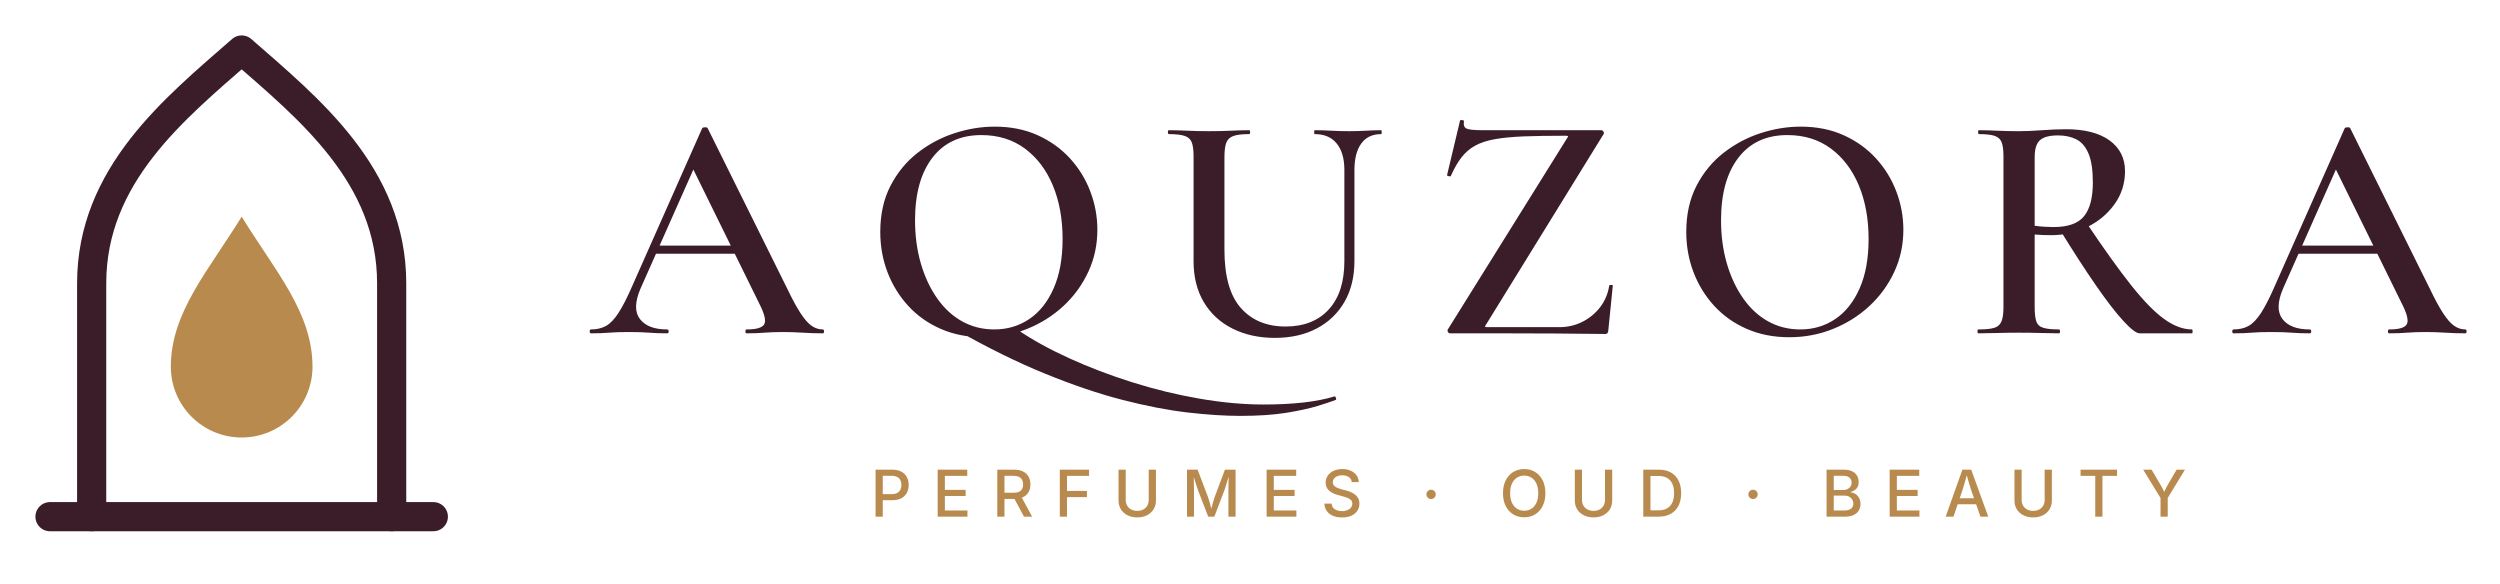
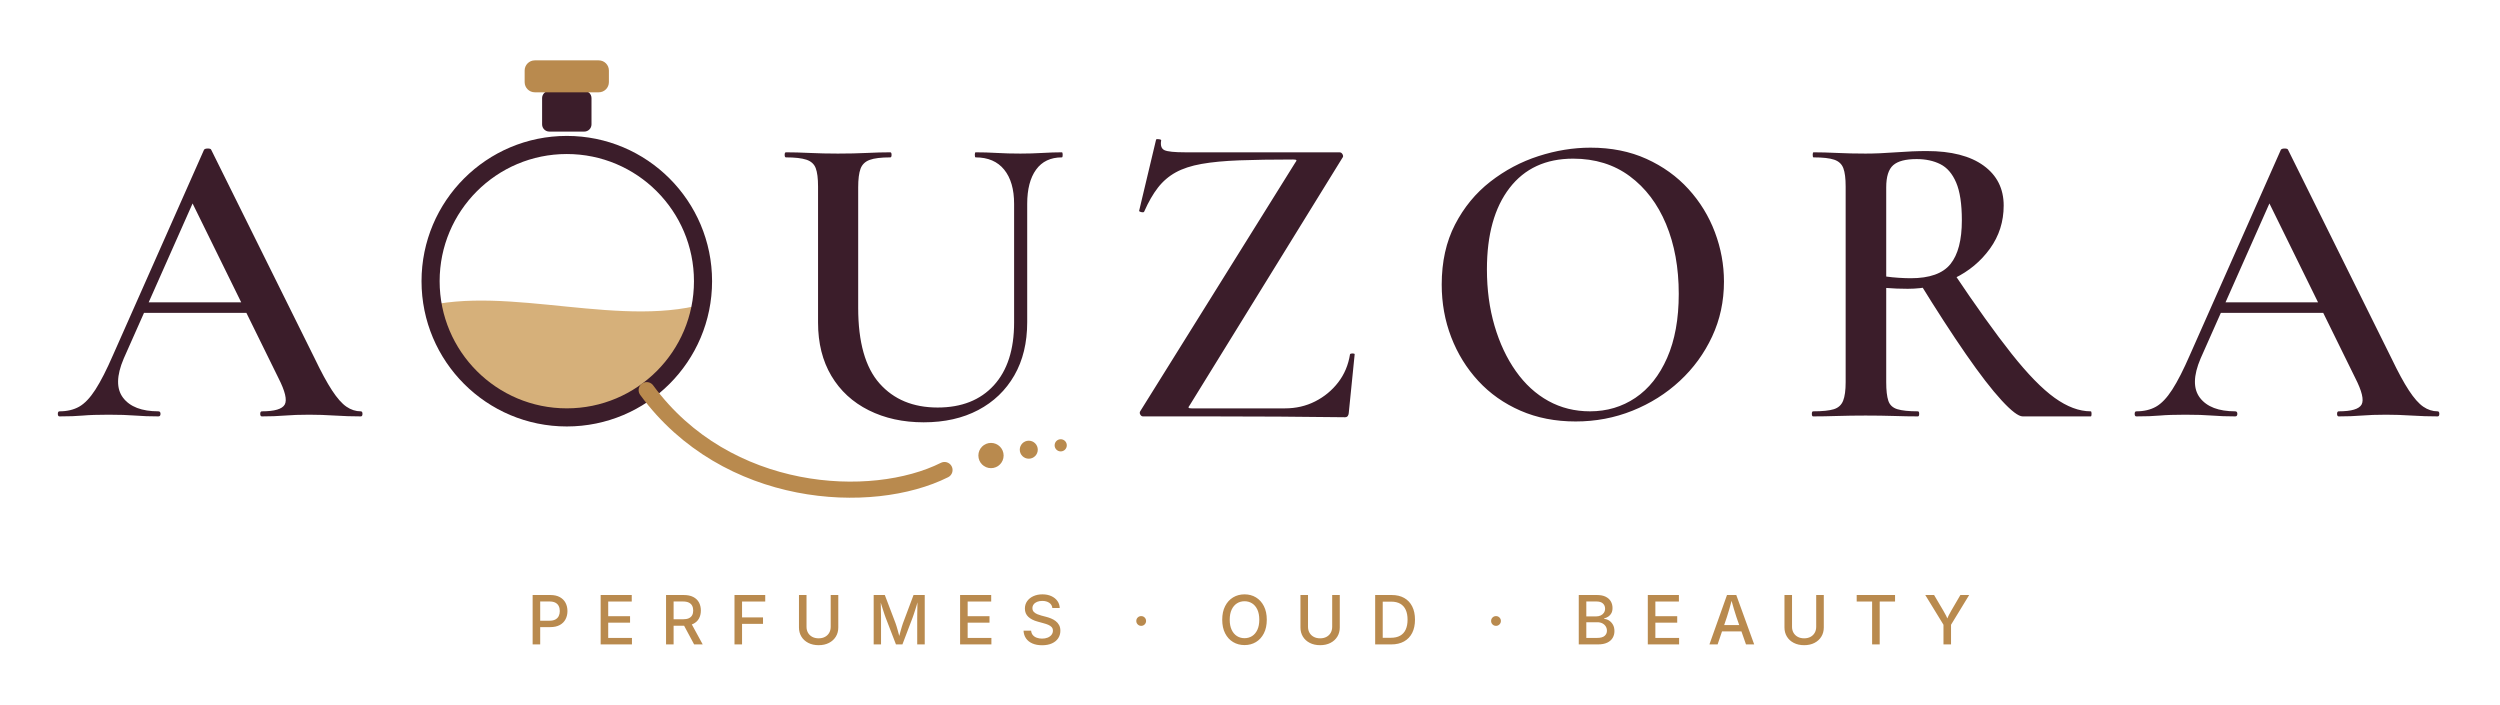
- <svg xmlns="http://www.w3.org/2000/svg" viewBox="0 0 600 140" role="img" aria-label="Aquzora">
-   <g transform="translate(8 8)">
-     <path d="M14 116 V60 C14 34 34 18 50 4 C66 18 86 34 86 60 V116" fill="none" stroke="#3b1d2a" stroke-width="7" stroke-linecap="round" stroke-linejoin="round" />
-     <path d="M50 44 C58 57 67 67 67 80 A17 17 0 0 1 33 80 C33 67 42 57 50 44 Z" fill="#b98a4e" />
-     <path d="M4 116 H96" stroke="#3b1d2a" stroke-width="7" stroke-linecap="round" />
+ <svg xmlns="http://www.w3.org/2000/svg" viewBox="0 0 497 140" role="img" aria-label="Aquzora">
+   <path transform="translate(12.00 82.78)" fill="#3b1d2a" d="M15.036 -20.58 16.128 -22.68H39.648L40.236 -20.58ZM59.724 -1.008Q60.06 -1.008 60.06 -0.504Q60.06 0.0 59.724 0.0Q57.204 0.0 54.558 -0.168Q51.912 -0.336 49.476 -0.336Q46.704 -0.336 44.646 -0.168Q42.588 0.0 40.068 0.0Q39.732 0.0 39.732 -0.504Q39.732 -1.008 40.068 -1.008Q43.848 -1.008 44.604 -2.352Q45.36 -3.696 43.344 -7.644L25.788 -43.344L29.232 -48.972L12.6 -11.508Q10.416 -6.384 12.474 -3.696Q14.532 -1.008 19.488 -1.008Q19.908 -1.008 19.908 -0.504Q19.908 0.0 19.488 0.0Q16.968 0.0 14.868 -0.168Q12.768 -0.336 9.576 -0.336Q6.384 -0.336 4.494 -0.168Q2.604 0.0 -0.168 0.0Q-0.504 0.0 -0.504 -0.504Q-0.504 -1.008 -0.168 -1.008Q2.1 -1.008 3.738 -1.932Q5.376 -2.856 6.972 -5.334Q8.568 -7.812 10.5 -12.264L28.56 -53.004Q28.728 -53.256 29.316 -53.256Q29.904 -53.256 29.988 -53.004L50.568 -11.508Q52.5 -7.476 54.012 -5.166Q55.524 -2.856 56.868 -1.932Q58.212 -1.008 59.724 -1.008Z" />
+   <path transform="translate(153.64 82.78)" fill="#3b1d2a" d="M47.964 -42.252Q47.964 -46.62 45.99 -49.056Q44.016 -51.492 40.32 -51.492Q40.152 -51.492 40.152 -51.996Q40.152 -52.5 40.32 -52.5Q42.42 -52.5 44.562 -52.374Q46.704 -52.248 49.224 -52.248Q51.408 -52.248 53.55 -52.374Q55.692 -52.5 57.456 -52.5Q57.624 -52.5 57.624 -51.996Q57.624 -51.492 57.456 -51.492Q54.096 -51.492 52.332 -49.056Q50.568 -46.62 50.568 -42.252V-18.732Q50.568 -12.6 48.006 -8.148Q45.444 -3.696 40.824 -1.26Q36.204 1.176 29.988 1.176Q23.856 1.176 19.068 -1.218Q14.28 -3.612 11.634 -8.064Q8.988 -12.516 8.988 -18.648V-45.696Q8.988 -48.132 8.526 -49.35Q8.064 -50.568 6.678 -51.03Q5.292 -51.492 2.604 -51.492Q2.352 -51.492 2.352 -51.996Q2.352 -52.5 2.604 -52.5Q4.704 -52.5 7.35 -52.374Q9.996 -52.248 12.936 -52.248Q16.044 -52.248 18.648 -52.374Q21.252 -52.5 23.352 -52.5Q23.604 -52.5 23.604 -51.996Q23.604 -51.492 23.352 -51.492Q20.58 -51.492 19.236 -50.988Q17.892 -50.484 17.43 -49.224Q16.968 -47.964 16.968 -45.528V-21.588Q16.968 -11.34 21.21 -6.552Q25.452 -1.764 32.76 -1.764Q39.9 -1.764 43.932 -6.174Q47.964 -10.584 47.964 -18.648ZM73.08 -1.092 103.824 -50.4Q104.16 -50.82 104.076 -50.946Q103.992 -51.072 103.404 -51.072Q97.188 -51.072 92.736 -50.904Q88.284 -50.736 85.218 -50.19Q82.152 -49.644 80.094 -48.51Q78.036 -47.376 76.566 -45.486Q75.096 -43.596 73.836 -40.74Q73.752 -40.488 73.248 -40.614Q72.744 -40.74 72.828 -40.908L76.188 -55.02Q76.272 -55.188 76.776 -55.104Q77.28 -55.02 77.196 -54.852Q76.944 -53.34 77.868 -52.92Q78.792 -52.5 81.984 -52.5Q87.024 -52.5 94.332 -52.5Q101.64 -52.5 112.644 -52.5Q113.064 -52.5 113.274 -52.08Q113.484 -51.66 113.232 -51.408L82.908 -2.268Q82.572 -1.848 82.656 -1.722Q82.74 -1.596 83.244 -1.596Q89.292 -1.596 94.08 -1.596Q98.868 -1.596 101.808 -1.596Q105.084 -1.596 107.814 -2.982Q110.544 -4.368 112.392 -6.762Q114.24 -9.156 114.744 -12.348Q114.828 -12.516 115.248 -12.516Q115.668 -12.516 115.668 -12.348L114.492 -0.672Q114.492 -0.42 114.324 -0.126Q114.156 0.168 113.736 0.168Q107.52 0.084 100.59 0.042Q93.66 0.0 86.73 0.0Q79.8 0.0 73.584 0.0Q73.248 0.0 73.038 -0.378Q72.828 -0.756 73.08 -1.092ZM159.6 1.008Q153.552 1.008 148.638 -1.134Q143.724 -3.276 140.238 -7.056Q136.752 -10.836 134.862 -15.75Q132.972 -20.664 132.972 -26.208Q132.972 -33.012 135.618 -38.136Q138.264 -43.26 142.632 -46.662Q147.0 -50.064 152.208 -51.744Q157.416 -53.424 162.54 -53.424Q168.756 -53.424 173.67 -51.198Q178.584 -48.972 182.028 -45.192Q185.472 -41.412 187.278 -36.624Q189.084 -31.836 189.084 -26.796Q189.084 -20.916 186.732 -15.876Q184.38 -10.836 180.306 -7.056Q176.232 -3.276 170.898 -1.134Q165.564 1.008 159.6 1.008ZM162.456 -1.008Q167.496 -1.008 171.486 -3.696Q175.476 -6.384 177.786 -11.634Q180.096 -16.884 180.096 -24.36Q180.096 -32.172 177.576 -38.22Q175.056 -44.268 170.352 -47.754Q165.648 -51.24 159.096 -51.24Q150.948 -51.24 146.454 -45.402Q141.96 -39.564 141.96 -29.232Q141.96 -23.184 143.472 -18.018Q144.984 -12.852 147.714 -8.988Q150.444 -5.124 154.182 -3.066Q157.92 -1.008 162.456 -1.008ZM248.472 0.0Q247.212 0.0 244.272 -3.192Q241.332 -6.384 237.174 -12.39Q233.016 -18.396 227.892 -26.712L234.612 -28.728Q241.416 -18.564 246.246 -12.474Q251.076 -6.384 254.814 -3.696Q258.552 -1.008 261.996 -1.008Q262.164 -1.008 262.164 -0.504Q262.164 0.0 261.996 0.0Q256.704 0.0 253.386 0.0Q250.068 0.0 248.472 0.0ZM229.404 -52.752Q236.712 -52.752 240.702 -49.854Q244.692 -46.956 244.692 -41.916Q244.692 -37.128 241.962 -33.348Q239.232 -29.568 234.906 -27.468Q230.58 -25.368 225.624 -25.368Q224.616 -25.368 223.44 -25.41Q222.264 -25.452 221.34 -25.536V-6.804Q221.34 -4.368 221.76 -3.108Q222.18 -1.848 223.566 -1.428Q224.952 -1.008 227.64 -1.008Q227.892 -1.008 227.892 -0.504Q227.892 0.0 227.64 0.0Q225.54 0.0 222.936 -0.084Q220.332 -0.168 217.224 -0.168Q214.284 -0.168 211.596 -0.084Q208.908 0.0 206.808 0.0Q206.556 0.0 206.556 -0.504Q206.556 -1.008 206.808 -1.008Q209.58 -1.008 210.924 -1.428Q212.268 -1.848 212.772 -3.108Q213.276 -4.368 213.276 -6.804V-45.696Q213.276 -48.132 212.814 -49.35Q212.352 -50.568 211.008 -51.03Q209.664 -51.492 206.892 -51.492Q206.724 -51.492 206.724 -51.996Q206.724 -52.5 206.892 -52.5Q208.992 -52.5 211.638 -52.374Q214.284 -52.248 217.224 -52.248Q219.912 -52.248 223.272 -52.5Q226.632 -52.752 229.404 -52.752ZM236.376 -38.976Q236.376 -43.848 235.242 -46.494Q234.108 -49.14 232.092 -50.148Q230.076 -51.156 227.388 -51.156Q224.112 -51.156 222.726 -49.938Q221.34 -48.72 221.34 -45.528V-27.804Q222.516 -27.636 223.86 -27.552Q225.204 -27.468 226.212 -27.468Q231.84 -27.468 234.108 -30.282Q236.376 -33.096 236.376 -38.976ZM286.272 -20.58 287.364 -22.68H310.884L311.472 -20.58ZM330.96 -1.008Q331.296 -1.008 331.296 -0.504Q331.296 0.0 330.96 0.0Q328.44 0.0 325.794 -0.168Q323.148 -0.336 320.712 -0.336Q317.94 -0.336 315.882 -0.168Q313.824 0.0 311.304 0.0Q310.968 0.0 310.968 -0.504Q310.968 -1.008 311.304 -1.008Q315.084 -1.008 315.84 -2.352Q316.596 -3.696 314.58 -7.644L297.024 -43.344L300.468 -48.972L283.836 -11.508Q281.652 -6.384 283.71 -3.696Q285.768 -1.008 290.724 -1.008Q291.144 -1.008 291.144 -0.504Q291.144 0.0 290.724 0.0Q288.204 0.0 286.104 -0.168Q284.004 -0.336 280.812 -0.336Q277.62 -0.336 275.73 -0.168Q273.84 0.0 271.068 0.0Q270.732 0.0 270.732 -0.504Q270.732 -1.008 271.068 -1.008Q273.336 -1.008 274.974 -1.932Q276.612 -2.856 278.208 -5.334Q279.804 -7.812 281.736 -12.264L299.796 -53.004Q299.964 -53.256 300.552 -53.256Q301.14 -53.256 301.224 -53.004L321.804 -11.508Q323.736 -7.476 325.248 -5.166Q326.76 -2.856 328.104 -1.932Q329.448 -1.008 330.96 -1.008Z" />
+   <g transform="translate(112.68 55.90)">
+     <clipPath id="qc">
+       <circle r="25.64" />
+     </clipPath>
+     <path clip-path="url(#qc)" d="M-28.88 5.20 C-11.55 0.58 11.55 9.82 28.88 4.04 V28.88 H-28.88 Z" fill="#d6b07a" />
+     <circle r="27.08" fill="none" stroke="#3b1d2a" stroke-width="3.6" />
+     <rect x="-4.91" y="-37.83" width="9.82" height="8.09" rx="1.44" fill="#3b1d2a" />
+     <rect x="-8.38" y="-43.90" width="16.75" height="6.35" rx="2.02" fill="#b98a4e" />
+     <path d="M15.88 21.66 C31.77 43.32 60.65 44.76 75.09 37.54" fill="none" stroke="#b98a4e" stroke-width="3.20" stroke-linecap="round" />
+     <circle cx="84.33" cy="34.66" r="2.51" fill="#b98a4e" />
+     <circle cx="91.84" cy="33.50" r="1.79" fill="#b98a4e" />
+     <circle cx="98.19" cy="32.63" r="1.21" fill="#b98a4e" />
  </g>
-   <path transform="translate(142.00 80.00)" fill="#3b1d2a" d="M13.962 -19.11 14.976 -21.06H36.816L37.362 -19.11ZM55.458 -0.936Q55.77 -0.936 55.77 -0.468Q55.77 0.0 55.458 0.0Q53.118 0.0 50.661 -0.156Q48.204 -0.312 45.942 -0.312Q43.368 -0.312 41.457 -0.156Q39.546 0.0 37.206 0.0Q36.894 0.0 36.894 -0.468Q36.894 -0.936 37.206 -0.936Q40.716 -0.936 41.418 -2.184Q42.12 -3.432 40.248 -7.098L23.946 -40.248L27.144 -45.474L11.7 -10.686Q9.672 -5.928 11.583 -3.432Q13.494 -0.936 18.096 -0.936Q18.486 -0.936 18.486 -0.468Q18.486 0.0 18.096 0.0Q15.756 0.0 13.806 -0.156Q11.856 -0.312 8.892 -0.312Q5.928 -0.312 4.173 -0.156Q2.418 0.0 -0.156 0.0Q-0.468 0.0 -0.468 -0.468Q-0.468 -0.936 -0.156 -0.936Q1.95 -0.936 3.471 -1.794Q4.992 -2.652 6.474 -4.953Q7.956 -7.254 9.75 -11.388L26.52 -49.218Q26.676 -49.452 27.222 -49.452Q27.768 -49.452 27.846 -49.218L46.956 -10.686Q48.75 -6.942 50.154 -4.797Q51.558 -2.652 52.806 -1.794Q54.054 -0.936 55.458 -0.936ZM87.282 -0.936Q90.402 -0.312 94.224 -0.234Q98.046 -0.156 102.336 -0.78Q107.484 2.73 114.582 5.967Q121.68 9.204 129.714 11.739Q137.748 14.274 145.899 15.678Q154.05 17.082 161.226 17.082Q171.99 17.082 178.308 15.132Q178.464 15.054 178.62 15.483Q178.776 15.912 178.542 15.99Q177.138 16.536 174.213 17.433Q171.288 18.33 166.725 19.071Q162.162 19.812 155.61 19.812Q150.072 19.812 143.013 18.993Q135.954 18.174 127.452 15.99Q118.95 13.806 108.888 9.711Q98.826 5.616 87.282 -0.936ZM93.99 0.936Q88.374 0.936 83.811 -1.053Q79.248 -3.042 76.011 -6.552Q72.774 -10.062 71.019 -14.625Q69.264 -19.188 69.264 -24.336Q69.264 -30.654 71.721 -35.412Q74.178 -40.17 78.234 -43.329Q82.29 -46.488 87.126 -48.048Q91.962 -49.608 96.72 -49.608Q102.492 -49.608 107.055 -47.541Q111.618 -45.474 114.816 -41.964Q118.014 -38.454 119.691 -34.008Q121.368 -29.562 121.368 -24.882Q121.368 -19.422 119.184 -14.742Q117.0 -10.062 113.217 -6.552Q109.434 -3.042 104.481 -1.053Q99.528 0.936 93.99 0.936ZM96.642 -0.936Q101.322 -0.936 105.027 -3.432Q108.732 -5.928 110.877 -10.803Q113.022 -15.678 113.022 -22.62Q113.022 -29.874 110.682 -35.49Q108.342 -41.106 103.974 -44.343Q99.606 -47.58 93.522 -47.58Q85.956 -47.58 81.783 -42.159Q77.61 -36.738 77.61 -27.144Q77.61 -21.528 79.014 -16.731Q80.418 -11.934 82.953 -8.346Q85.488 -4.758 88.959 -2.847Q92.43 -0.936 96.642 -0.936ZM180.648 -39.234Q180.648 -43.29 178.815 -45.552Q176.982 -47.814 173.55 -47.814Q173.394 -47.814 173.394 -48.282Q173.394 -48.75 173.55 -48.75Q175.5 -48.75 177.489 -48.633Q179.478 -48.516 181.818 -48.516Q183.846 -48.516 185.835 -48.633Q187.824 -48.75 189.462 -48.75Q189.618 -48.75 189.618 -48.282Q189.618 -47.814 189.462 -47.814Q186.342 -47.814 184.704 -45.552Q183.066 -43.29 183.066 -39.234V-17.394Q183.066 -11.7 180.687 -7.566Q178.308 -3.432 174.018 -1.17Q169.728 1.092 163.956 1.092Q158.262 1.092 153.816 -1.131Q149.37 -3.354 146.913 -7.488Q144.456 -11.622 144.456 -17.316V-42.432Q144.456 -44.694 144.027 -45.825Q143.598 -46.956 142.311 -47.385Q141.024 -47.814 138.528 -47.814Q138.294 -47.814 138.294 -48.282Q138.294 -48.75 138.528 -48.75Q140.478 -48.75 142.935 -48.633Q145.392 -48.516 148.122 -48.516Q151.008 -48.516 153.426 -48.633Q155.844 -48.75 157.794 -48.75Q158.028 -48.75 158.028 -48.282Q158.028 -47.814 157.794 -47.814Q155.22 -47.814 153.972 -47.346Q152.724 -46.878 152.295 -45.708Q151.866 -44.538 151.866 -42.276V-20.046Q151.866 -10.53 155.805 -6.084Q159.744 -1.638 166.53 -1.638Q173.16 -1.638 176.904 -5.733Q180.648 -9.828 180.648 -17.316ZM205.53 -1.014 234.078 -46.8Q234.39 -47.19 234.312 -47.307Q234.234 -47.424 233.688 -47.424Q227.916 -47.424 223.782 -47.268Q219.648 -47.112 216.801 -46.605Q213.954 -46.098 212.043 -45.045Q210.132 -43.992 208.767 -42.237Q207.402 -40.482 206.232 -37.83Q206.154 -37.596 205.686 -37.713Q205.218 -37.83 205.296 -37.986L208.416 -51.09Q208.494 -51.246 208.962 -51.168Q209.43 -51.09 209.352 -50.934Q209.118 -49.53 209.976 -49.14Q210.834 -48.75 213.798 -48.75Q218.478 -48.75 225.264 -48.75Q232.05 -48.75 242.268 -48.75Q242.658 -48.75 242.853 -48.36Q243.048 -47.97 242.814 -47.736L214.656 -2.106Q214.344 -1.716 214.422 -1.599Q214.5 -1.482 214.968 -1.482Q220.584 -1.482 225.03 -1.482Q229.476 -1.482 232.206 -1.482Q235.248 -1.482 237.783 -2.769Q240.318 -4.056 242.034 -6.279Q243.75 -8.502 244.218 -11.466Q244.296 -11.622 244.686 -11.622Q245.076 -11.622 245.076 -11.466L243.984 -0.624Q243.984 -0.39 243.828 -0.117Q243.672 0.156 243.282 0.156Q237.51 0.078 231.075 0.039Q224.64 0.0 218.205 0.0Q211.77 0.0 205.998 0.0Q205.686 0.0 205.491 -0.351Q205.296 -0.702 205.53 -1.014ZM287.43 0.936Q281.814 0.936 277.251 -1.053Q272.688 -3.042 269.451 -6.552Q266.214 -10.062 264.459 -14.625Q262.704 -19.188 262.704 -24.336Q262.704 -30.654 265.161 -35.412Q267.618 -40.17 271.674 -43.329Q275.73 -46.488 280.566 -48.048Q285.402 -49.608 290.16 -49.608Q295.932 -49.608 300.495 -47.541Q305.058 -45.474 308.256 -41.964Q311.454 -38.454 313.131 -34.008Q314.808 -29.562 314.808 -24.882Q314.808 -19.422 312.624 -14.742Q310.44 -10.062 306.657 -6.552Q302.874 -3.042 297.921 -1.053Q292.968 0.936 287.43 0.936ZM290.082 -0.936Q294.762 -0.936 298.467 -3.432Q302.172 -5.928 304.317 -10.803Q306.462 -15.678 306.462 -22.62Q306.462 -29.874 304.122 -35.49Q301.782 -41.106 297.414 -44.343Q293.046 -47.58 286.962 -47.58Q279.396 -47.58 275.223 -42.159Q271.05 -36.738 271.05 -27.144Q271.05 -21.528 272.454 -16.731Q273.858 -11.934 276.393 -8.346Q278.928 -4.758 282.399 -2.847Q285.87 -0.936 290.082 -0.936ZM371.514 0.0Q370.344 0.0 367.614 -2.964Q364.884 -5.928 361.023 -11.505Q357.162 -17.082 352.404 -24.804L358.644 -26.676Q364.962 -17.238 369.447 -11.583Q373.932 -5.928 377.403 -3.432Q380.874 -0.936 384.072 -0.936Q384.228 -0.936 384.228 -0.468Q384.228 0.0 384.072 0.0Q379.158 0.0 376.077 0.0Q372.996 0.0 371.514 0.0ZM353.808 -48.984Q360.594 -48.984 364.299 -46.293Q368.004 -43.602 368.004 -38.922Q368.004 -34.476 365.469 -30.966Q362.934 -27.456 358.917 -25.506Q354.9 -23.556 350.298 -23.556Q349.362 -23.556 348.27 -23.595Q347.178 -23.634 346.32 -23.712V-6.318Q346.32 -4.056 346.71 -2.886Q347.1 -1.716 348.387 -1.326Q349.674 -0.936 352.17 -0.936Q352.404 -0.936 352.404 -0.468Q352.404 0.0 352.17 0.0Q350.22 0.0 347.802 -0.078Q345.384 -0.156 342.498 -0.156Q339.768 -0.156 337.272 -0.078Q334.776 0.0 332.826 0.0Q332.592 0.0 332.592 -0.468Q332.592 -0.936 332.826 -0.936Q335.4 -0.936 336.648 -1.326Q337.896 -1.716 338.364 -2.886Q338.832 -4.056 338.832 -6.318V-42.432Q338.832 -44.694 338.403 -45.825Q337.974 -46.956 336.726 -47.385Q335.478 -47.814 332.904 -47.814Q332.748 -47.814 332.748 -48.282Q332.748 -48.75 332.904 -48.75Q334.854 -48.75 337.311 -48.633Q339.768 -48.516 342.498 -48.516Q344.994 -48.516 348.114 -48.75Q351.234 -48.984 353.808 -48.984ZM360.282 -36.192Q360.282 -40.716 359.229 -43.173Q358.176 -45.63 356.304 -46.566Q354.432 -47.502 351.936 -47.502Q348.894 -47.502 347.607 -46.371Q346.32 -45.24 346.32 -42.276V-25.818Q347.412 -25.662 348.66 -25.584Q349.908 -25.506 350.844 -25.506Q356.07 -25.506 358.176 -28.119Q360.282 -30.732 360.282 -36.192ZM408.174 -19.11 409.188 -21.06H431.028L431.574 -19.11ZM449.67 -0.936Q449.982 -0.936 449.982 -0.468Q449.982 0.0 449.67 0.0Q447.33 0.0 444.873 -0.156Q442.416 -0.312 440.154 -0.312Q437.58 -0.312 435.669 -0.156Q433.758 0.0 431.418 0.0Q431.106 0.0 431.106 -0.468Q431.106 -0.936 431.418 -0.936Q434.928 -0.936 435.63 -2.184Q436.332 -3.432 434.46 -7.098L418.158 -40.248L421.356 -45.474L405.912 -10.686Q403.884 -5.928 405.795 -3.432Q407.706 -0.936 412.308 -0.936Q412.698 -0.936 412.698 -0.468Q412.698 0.0 412.308 0.0Q409.968 0.0 408.018 -0.156Q406.068 -0.312 403.104 -0.312Q400.14 -0.312 398.385 -0.156Q396.63 0.0 394.056 0.0Q393.744 0.0 393.744 -0.468Q393.744 -0.936 394.056 -0.936Q396.162 -0.936 397.683 -1.794Q399.204 -2.652 400.686 -4.953Q402.168 -7.254 403.962 -11.388L420.732 -49.218Q420.888 -49.452 421.434 -49.452Q421.98 -49.452 422.058 -49.218L441.168 -10.686Q442.962 -6.942 444.366 -4.797Q445.77 -2.652 447.018 -1.794Q448.266 -0.936 449.67 -0.936Z" />
-   <path transform="translate(208.89 124.00)" fill="#b98a4e" d="M1.249 0.0V-11.277H5.29Q6.592 -11.277 7.462 -10.792Q8.333 -10.308 8.764 -9.483Q9.196 -8.658 9.196 -7.614Q9.196 -6.569 8.76 -5.741Q8.325 -4.912 7.455 -4.431Q6.584 -3.951 5.275 -3.951H2.513V-5.411H5.109Q5.941 -5.411 6.456 -5.699Q6.97 -5.987 7.209 -6.486Q7.447 -6.986 7.447 -7.614Q7.447 -8.25 7.209 -8.745Q6.97 -9.241 6.452 -9.521Q5.934 -9.801 5.094 -9.801H2.974V0.0ZM16.154 0.0V-11.277H23.253V-9.793H17.879V-6.433H22.867V-4.957H17.879V-1.483H23.298V0.0ZM30.461 0.0V-11.277H34.502Q35.804 -11.277 36.674 -10.827Q37.545 -10.376 37.976 -9.574Q38.407 -8.772 38.407 -7.735Q38.407 -6.69 37.972 -5.907Q37.537 -5.124 36.667 -4.692Q35.796 -4.261 34.487 -4.261H31.452V-5.737H34.32Q35.153 -5.737 35.664 -5.975Q36.175 -6.214 36.417 -6.66Q36.659 -7.107 36.659 -7.735Q36.659 -8.371 36.417 -8.832Q36.175 -9.294 35.66 -9.547Q35.145 -9.801 34.305 -9.801H32.186V0.0ZM36.871 0.0 34.139 -5.094H36.054L38.831 0.0ZM45.464 0.0V-11.277H52.48V-9.793H47.189V-6.168H51.973V-4.692H47.189V0.0ZM64.054 0.174Q62.7 0.174 61.685 -0.348Q60.671 -0.87 60.115 -1.782Q59.559 -2.694 59.559 -3.875V-11.277H61.284V-4.019Q61.284 -3.254 61.621 -2.664Q61.958 -2.074 62.579 -1.733Q63.199 -1.393 64.054 -1.393Q64.902 -1.393 65.519 -1.733Q66.136 -2.074 66.469 -2.664Q66.802 -3.254 66.802 -4.019V-11.277H68.535V-3.875Q68.535 -2.694 67.979 -1.782Q67.422 -0.87 66.412 -0.348Q65.402 0.174 64.054 0.174ZM75.992 0.0V-11.277H78.535L80.995 -4.806Q81.101 -4.518 81.233 -4.079Q81.366 -3.64 81.51 -3.126Q81.654 -2.611 81.782 -2.112Q81.911 -1.612 82.009 -1.211H81.646Q81.744 -1.589 81.873 -2.085Q82.002 -2.581 82.145 -3.095Q82.289 -3.61 82.425 -4.064Q82.562 -4.518 82.668 -4.806L85.09 -11.277H87.648V0.0H85.93V-6.07Q85.93 -6.418 85.937 -6.902Q85.945 -7.387 85.956 -7.928Q85.967 -8.469 85.979 -9.021Q85.99 -9.574 85.998 -10.081H86.126Q85.975 -9.529 85.797 -8.942Q85.619 -8.355 85.449 -7.811Q85.279 -7.266 85.124 -6.815Q84.968 -6.365 84.862 -6.07L82.554 0.0H81.078L78.74 -6.07Q78.626 -6.357 78.479 -6.8Q78.331 -7.243 78.157 -7.784Q77.983 -8.325 77.801 -8.912Q77.62 -9.498 77.438 -10.081H77.589Q77.604 -9.619 77.616 -9.078Q77.627 -8.537 77.639 -7.985Q77.65 -7.432 77.661 -6.936Q77.673 -6.441 77.673 -6.07V0.0ZM95.098 0.0V-11.277H102.197V-9.793H96.823V-6.433H101.811V-4.957H96.823V-1.483H102.242V0.0ZM113.189 0.189Q111.925 0.189 110.994 -0.212Q110.063 -0.613 109.537 -1.359Q109.011 -2.104 108.958 -3.133H110.691Q110.744 -2.52 111.089 -2.119Q111.433 -1.718 111.985 -1.521Q112.538 -1.324 113.181 -1.324Q113.9 -1.324 114.456 -1.548Q115.013 -1.771 115.338 -2.183Q115.664 -2.596 115.664 -3.141Q115.664 -3.633 115.38 -3.947Q115.096 -4.261 114.615 -4.469Q114.135 -4.677 113.522 -4.836L112.205 -5.199Q110.82 -5.57 110.044 -6.297Q109.268 -7.023 109.268 -8.181Q109.268 -9.158 109.794 -9.888Q110.32 -10.618 111.225 -11.023Q112.129 -11.428 113.264 -11.428Q114.422 -11.428 115.304 -11.023Q116.186 -10.618 116.689 -9.915Q117.192 -9.211 117.215 -8.31H115.535Q115.452 -9.082 114.82 -9.506Q114.188 -9.93 113.227 -9.93Q112.545 -9.93 112.042 -9.718Q111.539 -9.506 111.263 -9.131Q110.986 -8.757 110.986 -8.28Q110.986 -7.742 111.316 -7.413Q111.645 -7.084 112.118 -6.891Q112.591 -6.698 113.022 -6.584L114.12 -6.297Q114.657 -6.161 115.228 -5.93Q115.8 -5.699 116.284 -5.332Q116.769 -4.965 117.068 -4.424Q117.366 -3.883 117.366 -3.118Q117.366 -2.165 116.875 -1.415Q116.383 -0.666 115.448 -0.238Q114.513 0.189 113.189 0.189ZM134.575 -4.238Q134.106 -4.238 133.78 -4.564Q133.455 -4.889 133.455 -5.351Q133.455 -5.82 133.78 -6.142Q134.106 -6.463 134.575 -6.463Q135.036 -6.463 135.362 -6.142Q135.687 -5.82 135.687 -5.351Q135.687 -4.889 135.362 -4.564Q135.036 -4.238 134.575 -4.238ZM156.922 0.151Q155.461 0.151 154.307 -0.541Q153.153 -1.234 152.491 -2.532Q151.829 -3.83 151.829 -5.631Q151.829 -7.44 152.491 -8.738Q153.153 -10.036 154.307 -10.732Q155.461 -11.428 156.922 -11.428Q158.383 -11.428 159.529 -10.732Q160.676 -10.036 161.338 -8.738Q162 -7.44 162 -5.631Q162 -3.83 161.338 -2.532Q160.676 -1.234 159.529 -0.541Q158.383 0.151 156.922 0.151ZM156.922 -1.423Q157.883 -1.423 158.644 -1.903Q159.404 -2.384 159.847 -3.326Q160.29 -4.269 160.29 -5.631Q160.29 -7.008 159.847 -7.951Q159.404 -8.893 158.644 -9.373Q157.883 -9.854 156.922 -9.854Q155.953 -9.854 155.189 -9.37Q154.425 -8.885 153.982 -7.943Q153.539 -7.001 153.539 -5.631Q153.539 -4.269 153.982 -3.33Q154.425 -2.392 155.189 -1.907Q155.953 -1.423 156.922 -1.423ZM173.56 0.174Q172.205 0.174 171.191 -0.348Q170.177 -0.87 169.621 -1.782Q169.064 -2.694 169.064 -3.875V-11.277H170.79V-4.019Q170.79 -3.254 171.127 -2.664Q171.464 -2.074 172.084 -1.733Q172.705 -1.393 173.56 -1.393Q174.408 -1.393 175.025 -1.733Q175.641 -2.074 175.974 -2.664Q176.307 -3.254 176.307 -4.019V-11.277H178.041V-3.875Q178.041 -2.694 177.484 -1.782Q176.928 -0.87 175.918 -0.348Q174.907 0.174 173.56 0.174ZM189.161 0.0H186.376V-1.514H189.07Q190.349 -1.514 191.197 -1.99Q192.045 -2.467 192.469 -3.394Q192.892 -4.322 192.892 -5.654Q192.892 -6.978 192.472 -7.894Q192.052 -8.81 191.224 -9.286Q190.395 -9.763 189.161 -9.763H186.315V-11.277H189.275Q190.94 -11.277 192.128 -10.603Q193.316 -9.93 193.952 -8.67Q194.588 -7.409 194.588 -5.654Q194.588 -3.89 193.948 -2.626Q193.309 -1.362 192.094 -0.681Q190.879 0.0 189.161 0.0ZM187.224 -11.277V0.0H185.498V-11.277ZM211.841 -4.238Q211.372 -4.238 211.047 -4.564Q210.721 -4.889 210.721 -5.351Q210.721 -5.82 211.047 -6.142Q211.372 -6.463 211.841 -6.463Q212.303 -6.463 212.629 -6.142Q212.954 -5.82 212.954 -5.351Q212.954 -4.889 212.629 -4.564Q212.303 -4.238 211.841 -4.238ZM229.489 0.0V-11.277H233.644Q234.847 -11.277 235.634 -10.883Q236.421 -10.49 236.807 -9.82Q237.193 -9.15 237.193 -8.318Q237.193 -7.614 236.936 -7.133Q236.679 -6.653 236.243 -6.361Q235.808 -6.07 235.286 -5.934V-5.82Q235.854 -5.797 236.391 -5.461Q236.928 -5.124 237.28 -4.515Q237.632 -3.905 237.632 -3.035Q237.632 -2.18 237.227 -1.491Q236.822 -0.802 235.982 -0.401Q235.142 0.0 233.825 0.0ZM231.214 -1.483H233.651Q234.862 -1.483 235.392 -1.953Q235.922 -2.422 235.922 -3.118Q235.922 -3.663 235.653 -4.102Q235.384 -4.541 234.893 -4.802Q234.401 -5.063 233.719 -5.063H231.214ZM231.214 -6.395H233.477Q234.045 -6.395 234.507 -6.615Q234.968 -6.834 235.233 -7.235Q235.498 -7.636 235.498 -8.174Q235.498 -8.87 235.014 -9.336Q234.529 -9.801 233.523 -9.801H231.214ZM244.628 0.0V-11.277H251.727V-9.793H246.354V-6.433H251.341V-4.957H246.354V-1.483H251.773V0.0ZM258.072 0.0 262.084 -11.277H264.203L268.29 0.0H266.42L264.225 -6.274Q263.968 -7.039 263.662 -8.075Q263.355 -9.112 262.954 -10.565H263.302Q262.916 -9.097 262.61 -8.049Q262.303 -7.001 262.068 -6.274L259.942 0.0ZM260.244 -2.974V-4.412H266.11V-2.974ZM279.077 0.174Q277.722 0.174 276.708 -0.348Q275.694 -0.87 275.138 -1.782Q274.582 -2.694 274.582 -3.875V-11.277H276.307V-4.019Q276.307 -3.254 276.644 -2.664Q276.981 -2.074 277.601 -1.733Q278.222 -1.393 279.077 -1.393Q279.925 -1.393 280.542 -1.733Q281.158 -2.074 281.492 -2.664Q281.825 -3.254 281.825 -4.019V-11.277H283.558V-3.875Q283.558 -2.694 283.001 -1.782Q282.445 -0.87 281.435 -0.348Q280.424 0.174 279.077 0.174ZM290.448 -9.793V-11.277H299.204V-9.793H295.7V0.0H293.967V-9.793ZM309.636 0.0V-4.488L305.481 -11.277H307.494L309.613 -7.682Q309.969 -7.092 310.238 -6.547Q310.506 -6.002 310.794 -5.199H310.242Q310.529 -6.017 310.798 -6.566Q311.067 -7.114 311.4 -7.682L313.496 -11.277H315.502L311.362 -4.488V0.0Z" />
+   <path transform="translate(104.80 128.11)" fill="#b98a4e" d="M1.088 0.0V-9.822H4.608Q5.741 -9.822 6.5 -9.4Q7.258 -8.978 7.633 -8.26Q8.009 -7.541 8.009 -6.631Q8.009 -5.722 7.63 -5Q7.251 -4.278 6.493 -3.859Q5.735 -3.441 4.594 -3.441H2.188V-4.713H4.449Q5.175 -4.713 5.623 -4.964Q6.071 -5.214 6.279 -5.649Q6.486 -6.084 6.486 -6.631Q6.486 -7.185 6.279 -7.617Q6.071 -8.049 5.62 -8.292Q5.168 -8.536 4.436 -8.536H2.591V0.0ZM14.609 0.0V-9.822H20.792V-8.53H16.112V-5.603H20.456V-4.318H16.112V-1.292H20.832V0.0ZM27.61 0.0V-9.822H31.13Q32.264 -9.822 33.022 -9.43Q33.78 -9.037 34.156 -8.339Q34.532 -7.64 34.532 -6.737Q34.532 -5.827 34.152 -5.145Q33.773 -4.463 33.015 -4.087Q32.257 -3.711 31.117 -3.711H28.474V-4.997H30.972Q31.697 -4.997 32.142 -5.204Q32.587 -5.412 32.798 -5.801Q33.009 -6.19 33.009 -6.737Q33.009 -7.291 32.798 -7.693Q32.587 -8.095 32.139 -8.316Q31.69 -8.536 30.959 -8.536H29.113V0.0ZM33.193 0.0 30.814 -4.436H32.481L34.901 0.0ZM41.217 0.0V-9.822H47.328V-8.53H42.72V-5.372H46.886V-4.087H42.72V0.0ZM57.949 0.152Q56.769 0.152 55.886 -0.303Q55.003 -0.758 54.518 -1.552Q54.034 -2.347 54.034 -3.375V-9.822H55.537V-3.5Q55.537 -2.834 55.83 -2.32Q56.123 -1.806 56.664 -1.51Q57.204 -1.213 57.949 -1.213Q58.688 -1.213 59.225 -1.51Q59.762 -1.806 60.052 -2.32Q60.342 -2.834 60.342 -3.5V-9.822H61.852V-3.375Q61.852 -2.347 61.367 -1.552Q60.883 -0.758 60.003 -0.303Q59.123 0.152 57.949 0.152ZM68.887 0.0V-9.822H71.102L73.244 -4.186Q73.336 -3.935 73.452 -3.553Q73.567 -3.171 73.692 -2.722Q73.818 -2.274 73.93 -1.839Q74.042 -1.404 74.127 -1.055H73.811Q73.897 -1.384 74.009 -1.816Q74.121 -2.248 74.246 -2.696Q74.371 -3.144 74.49 -3.54Q74.609 -3.935 74.701 -4.186L76.81 -9.822H79.038V0.0H77.542V-5.287Q77.542 -5.59 77.549 -6.012Q77.555 -6.434 77.565 -6.905Q77.575 -7.376 77.585 -7.857Q77.595 -8.339 77.601 -8.78H77.713Q77.581 -8.299 77.427 -7.788Q77.272 -7.277 77.123 -6.803Q76.975 -6.328 76.84 -5.936Q76.705 -5.544 76.612 -5.287L74.602 0.0H73.317L71.28 -5.287Q71.181 -5.537 71.052 -5.923Q70.924 -6.308 70.772 -6.78Q70.621 -7.251 70.462 -7.762Q70.304 -8.273 70.146 -8.78H70.278Q70.291 -8.378 70.301 -7.907Q70.311 -7.436 70.321 -6.954Q70.331 -6.473 70.34 -6.041Q70.35 -5.61 70.35 -5.287V0.0ZM86.067 0.0V-9.822H92.25V-8.53H87.57V-5.603H91.914V-4.318H87.57V-1.292H92.29V0.0ZM102.364 0.165Q101.263 0.165 100.452 -0.185Q99.641 -0.534 99.183 -1.183Q98.725 -1.833 98.679 -2.729H100.188Q100.235 -2.195 100.535 -1.846Q100.834 -1.496 101.316 -1.325Q101.797 -1.154 102.357 -1.154Q102.983 -1.154 103.468 -1.348Q103.952 -1.542 104.236 -1.902Q104.519 -2.261 104.519 -2.736Q104.519 -3.164 104.272 -3.438Q104.025 -3.711 103.606 -3.892Q103.188 -4.074 102.654 -4.212L101.507 -4.529Q100.301 -4.852 99.625 -5.484Q98.949 -6.117 98.949 -7.126Q98.949 -7.976 99.407 -8.612Q99.865 -9.248 100.653 -9.601Q101.441 -9.954 102.43 -9.954Q103.438 -9.954 104.206 -9.601Q104.974 -9.248 105.412 -8.635Q105.851 -8.022 105.871 -7.238H104.407Q104.335 -7.91 103.784 -8.279Q103.234 -8.648 102.397 -8.648Q101.803 -8.648 101.365 -8.464Q100.927 -8.279 100.686 -7.953Q100.446 -7.627 100.446 -7.211Q100.446 -6.743 100.732 -6.457Q101.019 -6.17 101.431 -6.002Q101.843 -5.834 102.219 -5.735L103.175 -5.484Q103.643 -5.366 104.14 -5.165Q104.638 -4.964 105.06 -4.644Q105.482 -4.324 105.742 -3.853Q106.002 -3.382 106.002 -2.716Q106.002 -1.885 105.574 -1.233Q105.145 -0.58 104.331 -0.208Q103.517 0.165 102.364 0.165ZM122.07 -3.691Q121.662 -3.691 121.378 -3.975Q121.095 -4.258 121.095 -4.66Q121.095 -5.069 121.378 -5.349Q121.662 -5.629 122.07 -5.629Q122.472 -5.629 122.756 -5.349Q123.039 -5.069 123.039 -4.66Q123.039 -4.258 122.756 -3.975Q122.472 -3.691 122.07 -3.691ZM142.614 0.132Q141.342 0.132 140.337 -0.471Q139.331 -1.074 138.755 -2.205Q138.178 -3.335 138.178 -4.904Q138.178 -6.48 138.755 -7.61Q139.331 -8.741 140.337 -9.347Q141.342 -9.954 142.614 -9.954Q143.886 -9.954 144.885 -9.347Q145.884 -8.741 146.46 -7.61Q147.037 -6.48 147.037 -4.904Q147.037 -3.335 146.46 -2.205Q145.884 -1.074 144.885 -0.471Q143.886 0.132 142.614 0.132ZM142.614 -1.239Q143.451 -1.239 144.114 -1.658Q144.776 -2.076 145.162 -2.897Q145.547 -3.718 145.547 -4.904Q145.547 -6.104 145.162 -6.925Q144.776 -7.745 144.114 -8.164Q143.451 -8.583 142.614 -8.583Q141.77 -8.583 141.105 -8.161Q140.439 -7.739 140.053 -6.918Q139.668 -6.097 139.668 -4.904Q139.668 -3.718 140.053 -2.9Q140.439 -2.083 141.105 -1.661Q141.77 -1.239 142.614 -1.239ZM157.645 0.152Q156.465 0.152 155.582 -0.303Q154.699 -0.758 154.214 -1.552Q153.73 -2.347 153.73 -3.375V-9.822H155.233V-3.5Q155.233 -2.834 155.526 -2.32Q155.819 -1.806 156.36 -1.51Q156.9 -1.213 157.645 -1.213Q158.383 -1.213 158.921 -1.51Q159.458 -1.806 159.748 -2.32Q160.038 -2.834 160.038 -3.5V-9.822H161.548V-3.375Q161.548 -2.347 161.063 -1.552Q160.579 -0.758 159.699 -0.303Q158.819 0.152 157.645 0.152ZM171.773 0.0H169.347V-1.318H171.694Q172.808 -1.318 173.546 -1.734Q174.285 -2.149 174.654 -2.956Q175.023 -3.764 175.023 -4.924Q175.023 -6.078 174.657 -6.875Q174.291 -7.673 173.57 -8.088Q172.848 -8.503 171.773 -8.503H169.295V-9.822H171.872Q173.322 -9.822 174.357 -9.235Q175.392 -8.648 175.946 -7.551Q176.5 -6.453 176.5 -4.924Q176.5 -3.388 175.943 -2.287Q175.386 -1.187 174.328 -0.593Q173.27 0.0 171.773 0.0ZM170.086 -9.822V0.0H168.583V-9.822ZM192.607 -3.691Q192.198 -3.691 191.915 -3.975Q191.631 -4.258 191.631 -4.66Q191.631 -5.069 191.915 -5.349Q192.198 -5.629 192.607 -5.629Q193.009 -5.629 193.293 -5.349Q193.576 -5.069 193.576 -4.66Q193.576 -4.258 193.293 -3.975Q193.009 -3.691 192.607 -3.691ZM209.057 0.0V-9.822H212.676Q213.724 -9.822 214.41 -9.479Q215.095 -9.136 215.432 -8.553Q215.768 -7.969 215.768 -7.244Q215.768 -6.631 215.544 -6.213Q215.319 -5.794 214.94 -5.54Q214.561 -5.287 214.107 -5.168V-5.069Q214.601 -5.049 215.069 -4.756Q215.537 -4.463 215.844 -3.932Q216.15 -3.401 216.15 -2.643Q216.15 -1.898 215.797 -1.299Q215.445 -0.699 214.713 -0.349Q213.981 0.0 212.834 0.0ZM210.56 -1.292H212.683Q213.737 -1.292 214.199 -1.701Q214.66 -2.109 214.66 -2.716Q214.66 -3.19 214.426 -3.573Q214.192 -3.955 213.764 -4.182Q213.335 -4.41 212.742 -4.41H210.56ZM210.56 -5.57H212.531Q213.026 -5.57 213.428 -5.761Q213.83 -5.952 214.06 -6.302Q214.291 -6.651 214.291 -7.119Q214.291 -7.726 213.869 -8.131Q213.447 -8.536 212.571 -8.536H210.56ZM222.783 0.0V-9.822H228.966V-8.53H224.286V-5.603H228.63V-4.318H224.286V-1.292H229.006V0.0ZM235.033 0.0 238.526 -9.822H240.372L243.932 0.0H242.303L240.392 -5.465Q240.168 -6.13 239.901 -7.033Q239.634 -7.937 239.284 -9.202H239.588Q239.251 -7.923 238.984 -7.01Q238.717 -6.097 238.513 -5.465L236.661 0.0ZM236.924 -2.591V-3.843H242.033V-2.591ZM253.867 0.152Q252.687 0.152 251.804 -0.303Q250.921 -0.758 250.436 -1.552Q249.952 -2.347 249.952 -3.375V-9.822H251.455V-3.5Q251.455 -2.834 251.748 -2.32Q252.041 -1.806 252.582 -1.51Q253.122 -1.213 253.867 -1.213Q254.606 -1.213 255.143 -1.51Q255.68 -1.806 255.97 -2.32Q256.26 -2.834 256.26 -3.5V-9.822H257.77V-3.375Q257.77 -2.347 257.285 -1.552Q256.801 -0.758 255.921 -0.303Q255.041 0.152 253.867 0.152ZM264.31 -8.53V-9.822H271.937V-8.53H268.885V0.0H267.376V-8.53ZM281.563 0.0V-3.909L277.944 -9.822H279.698L281.543 -6.691Q281.853 -6.177 282.087 -5.702Q282.321 -5.227 282.572 -4.529H282.09Q282.341 -5.24 282.575 -5.718Q282.809 -6.196 283.099 -6.691L284.925 -9.822H286.672L283.066 -3.909V0.0Z" />
</svg>
